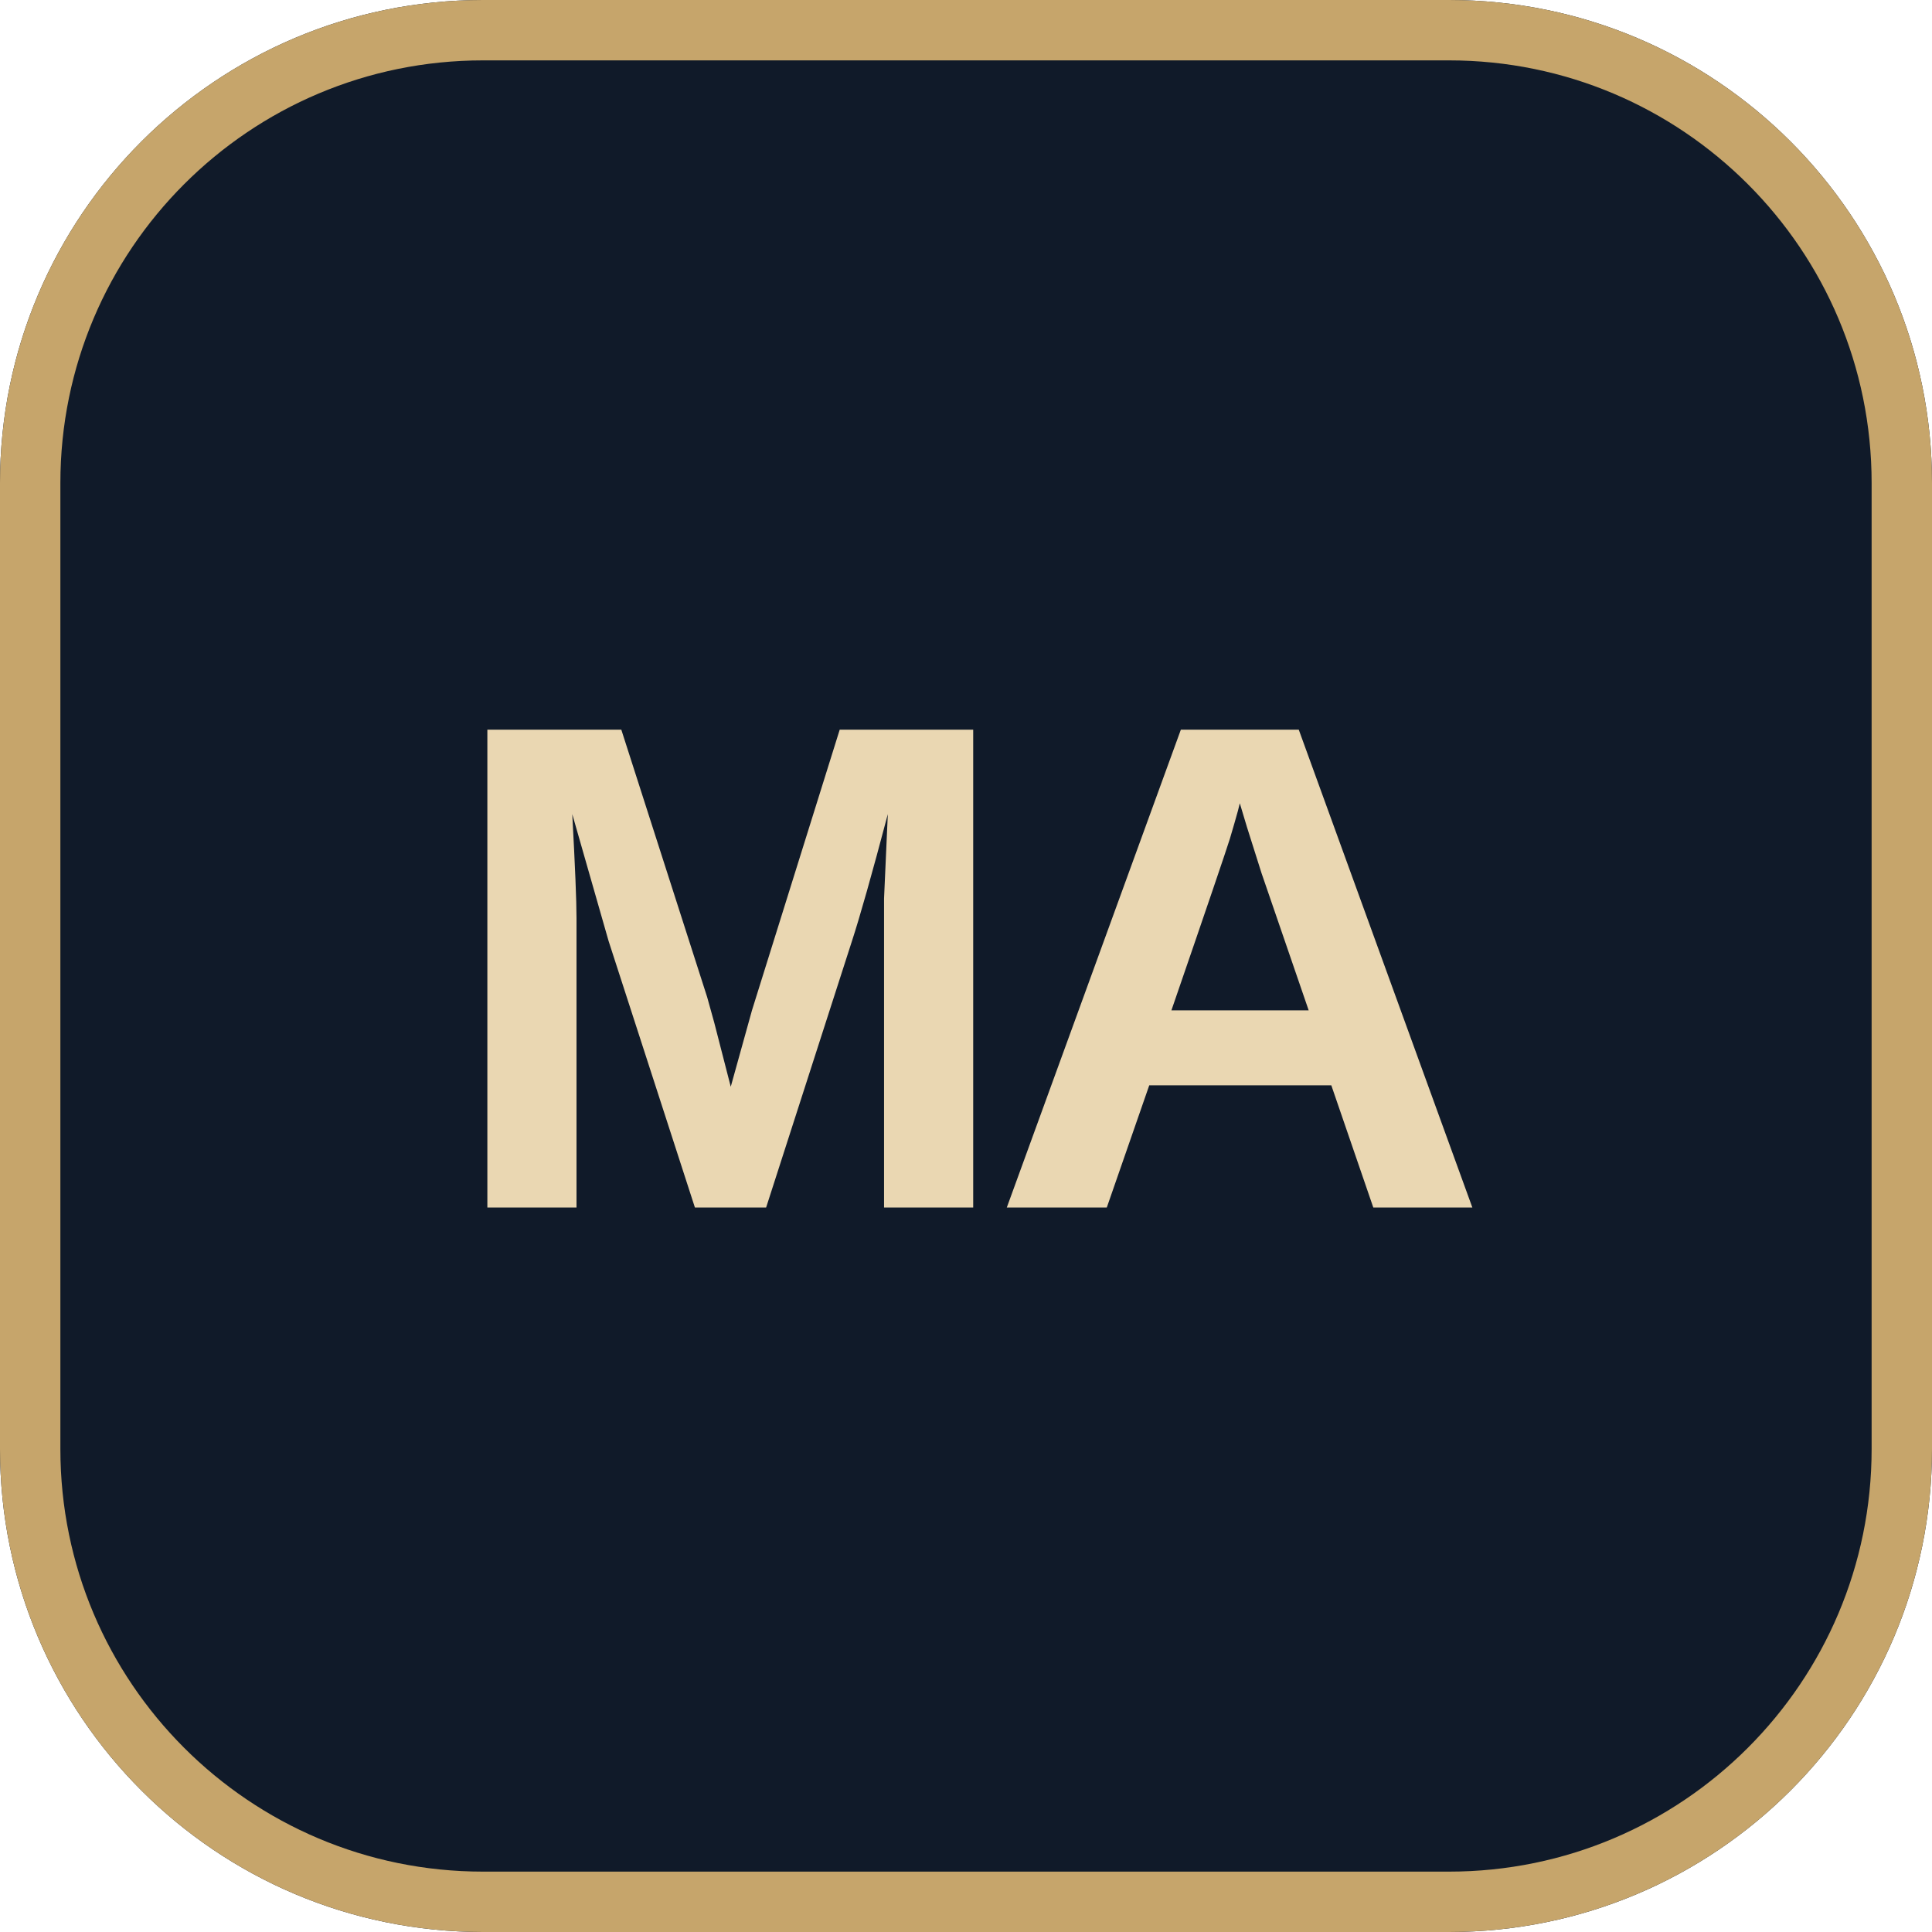
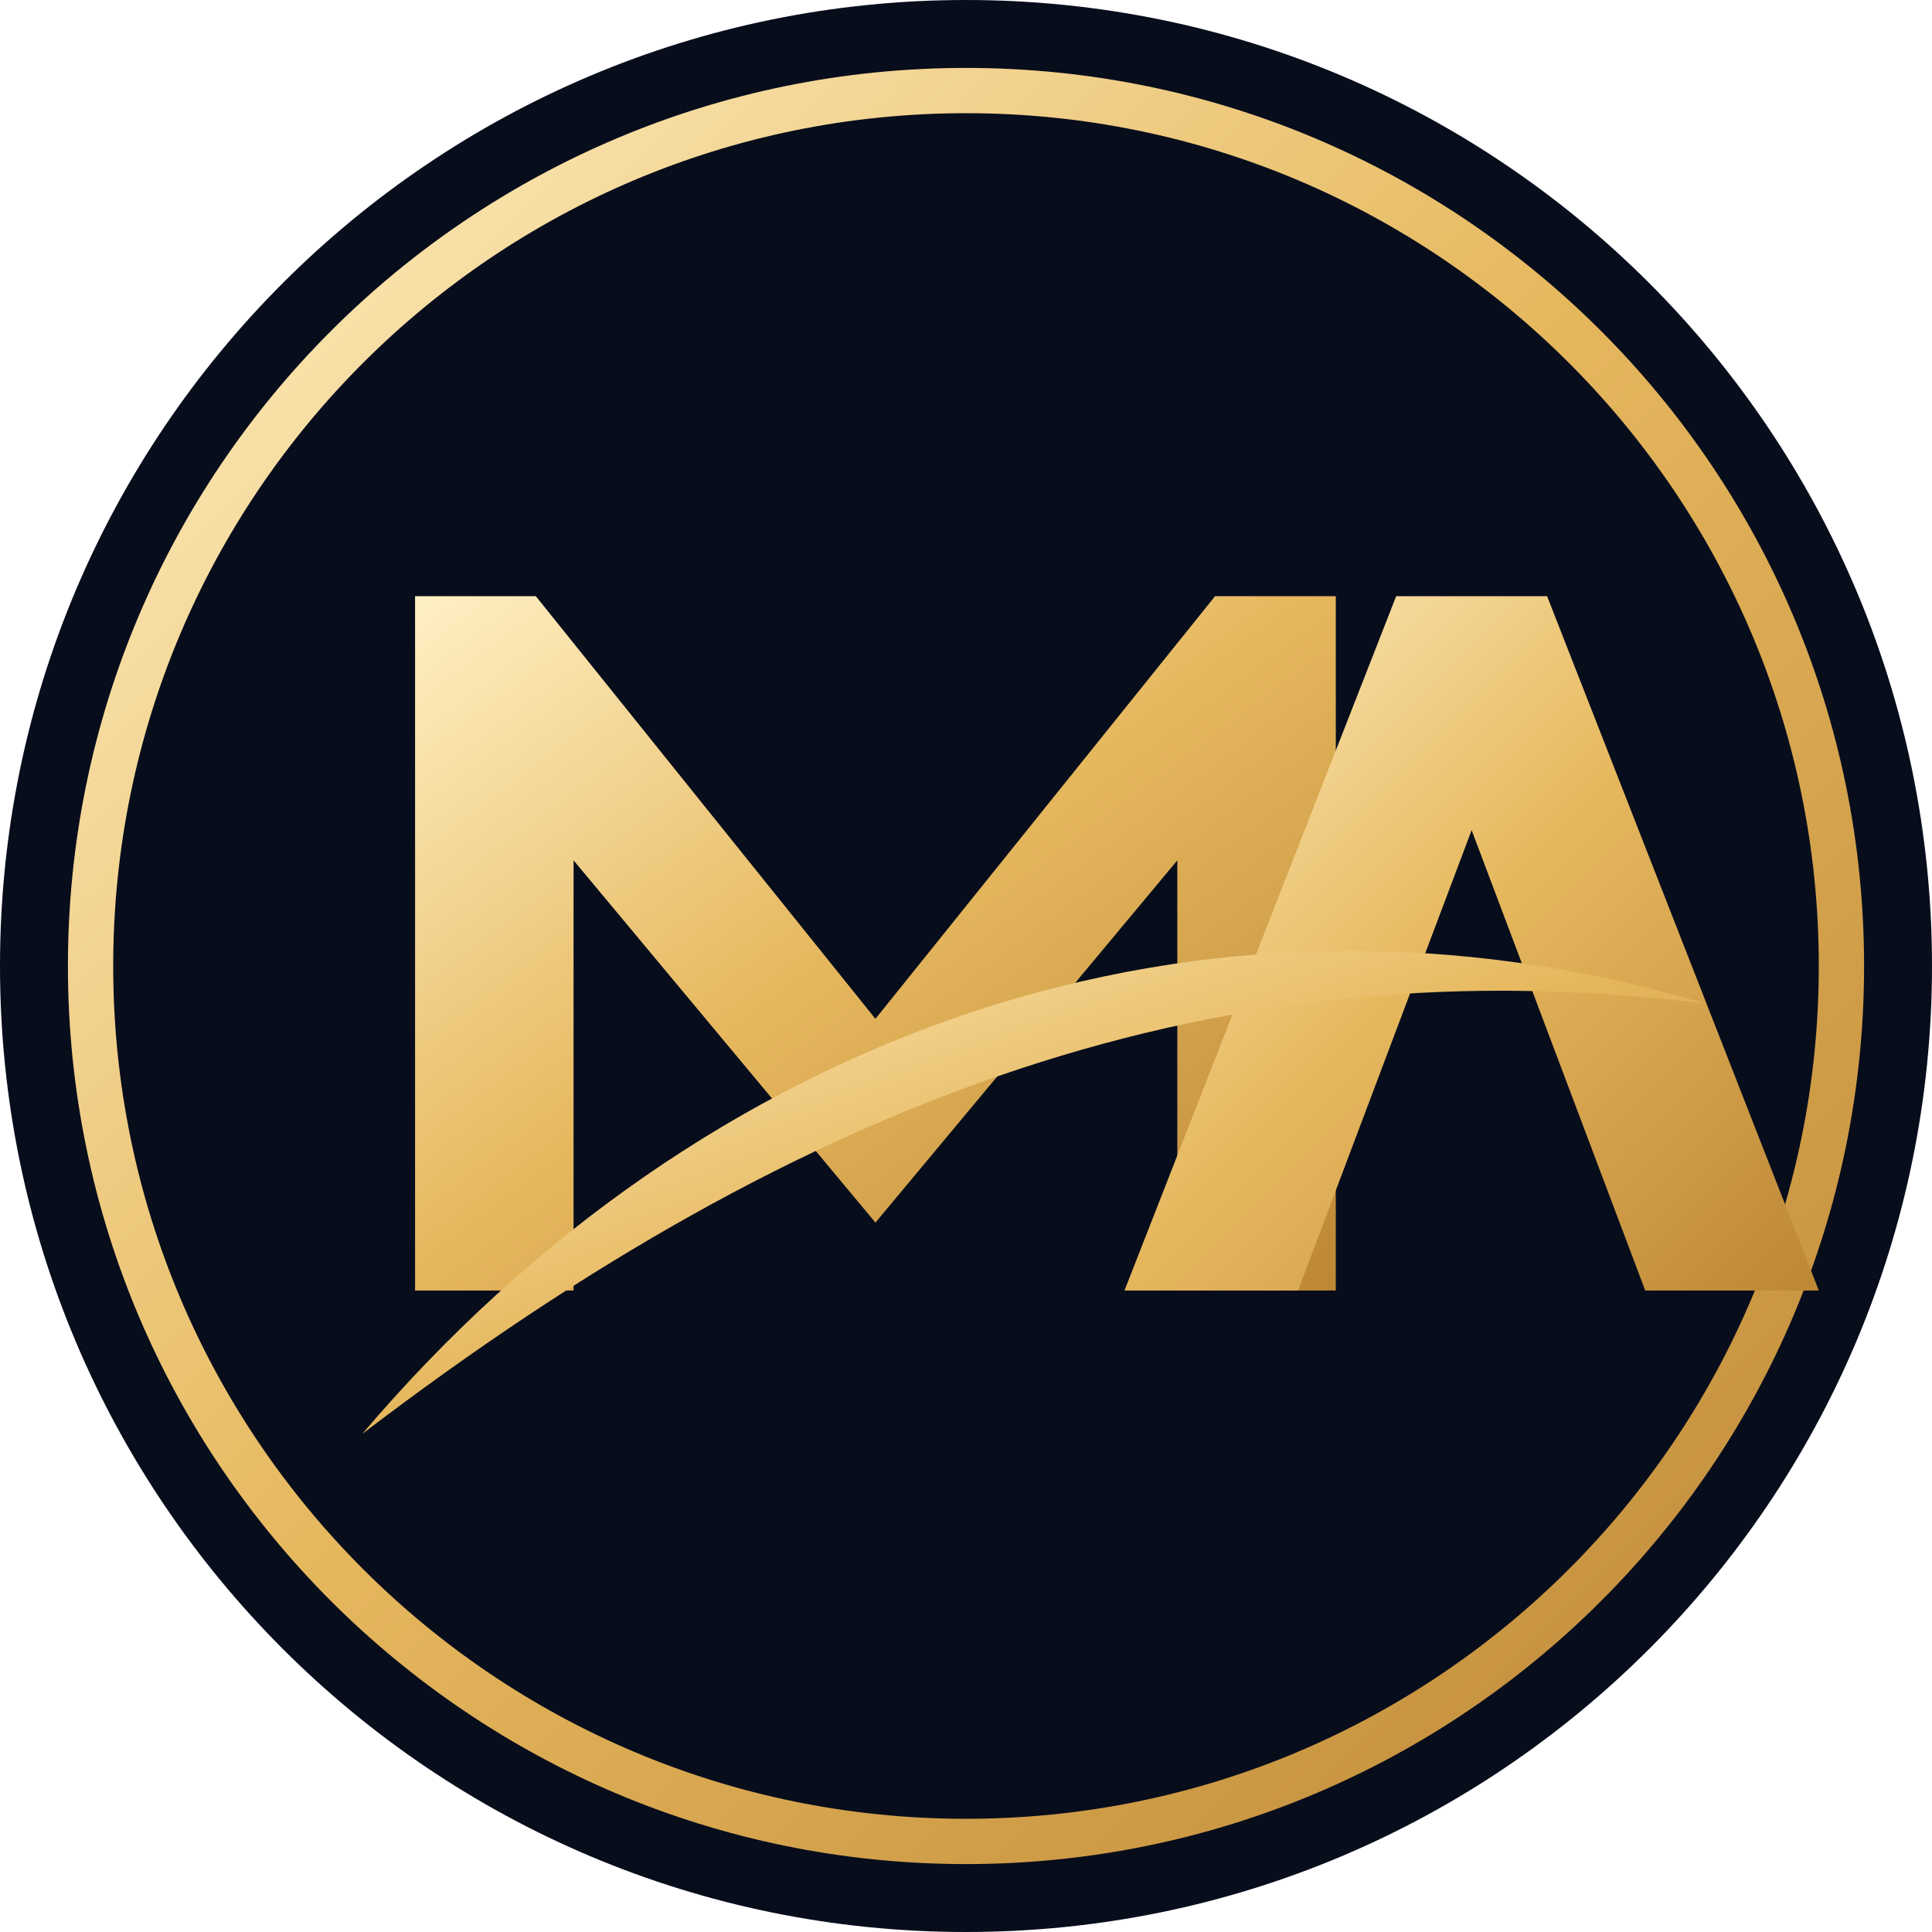
- <svg xmlns="http://www.w3.org/2000/svg" viewBox="0 0 64 64">
-   <rect width="64" height="64" rx="16" fill="#101a29" />
-   <rect x="1" y="1" width="62" height="62" rx="15" fill="none" stroke="#c6a56b" stroke-width="2" />
-   <text x="32" y="40" text-anchor="middle" font-family="Arial,Helvetica,sans-serif" font-size="23" font-weight="700" letter-spacing="-1" fill="#ead7b2">MA</text>
+ <svg xmlns="http://www.w3.org/2000/svg" viewBox="0 0 256 256">
+   <defs>
+     <linearGradient id="gold" x1="0" y1="0" x2="1" y2="1">
+       <stop offset="0" stop-color="#fff0c5" />
+       <stop offset=".48" stop-color="#e6b85e" />
+       <stop offset="1" stop-color="#bd8736" />
+     </linearGradient>
+   </defs>
+   <rect width="256" height="256" rx="128" fill="#080d1c" />
+   <circle cx="128" cy="128" r="116" fill="none" stroke="url(#gold)" stroke-width="6" />
+   <path d="M55 171V79h16l45 56 45-56h16v92h-21v-57l-40 48-40-48v57Z" fill="url(#gold)" />
+   <path d="M149 171l36-92h20l36 92h-23l-23-61-23 61Z" fill="url(#gold)" />
+   <path d="M48 190c45-53 111-77 178-57-64-8-119 12-178 57Z" fill="url(#gold)" />
</svg>
